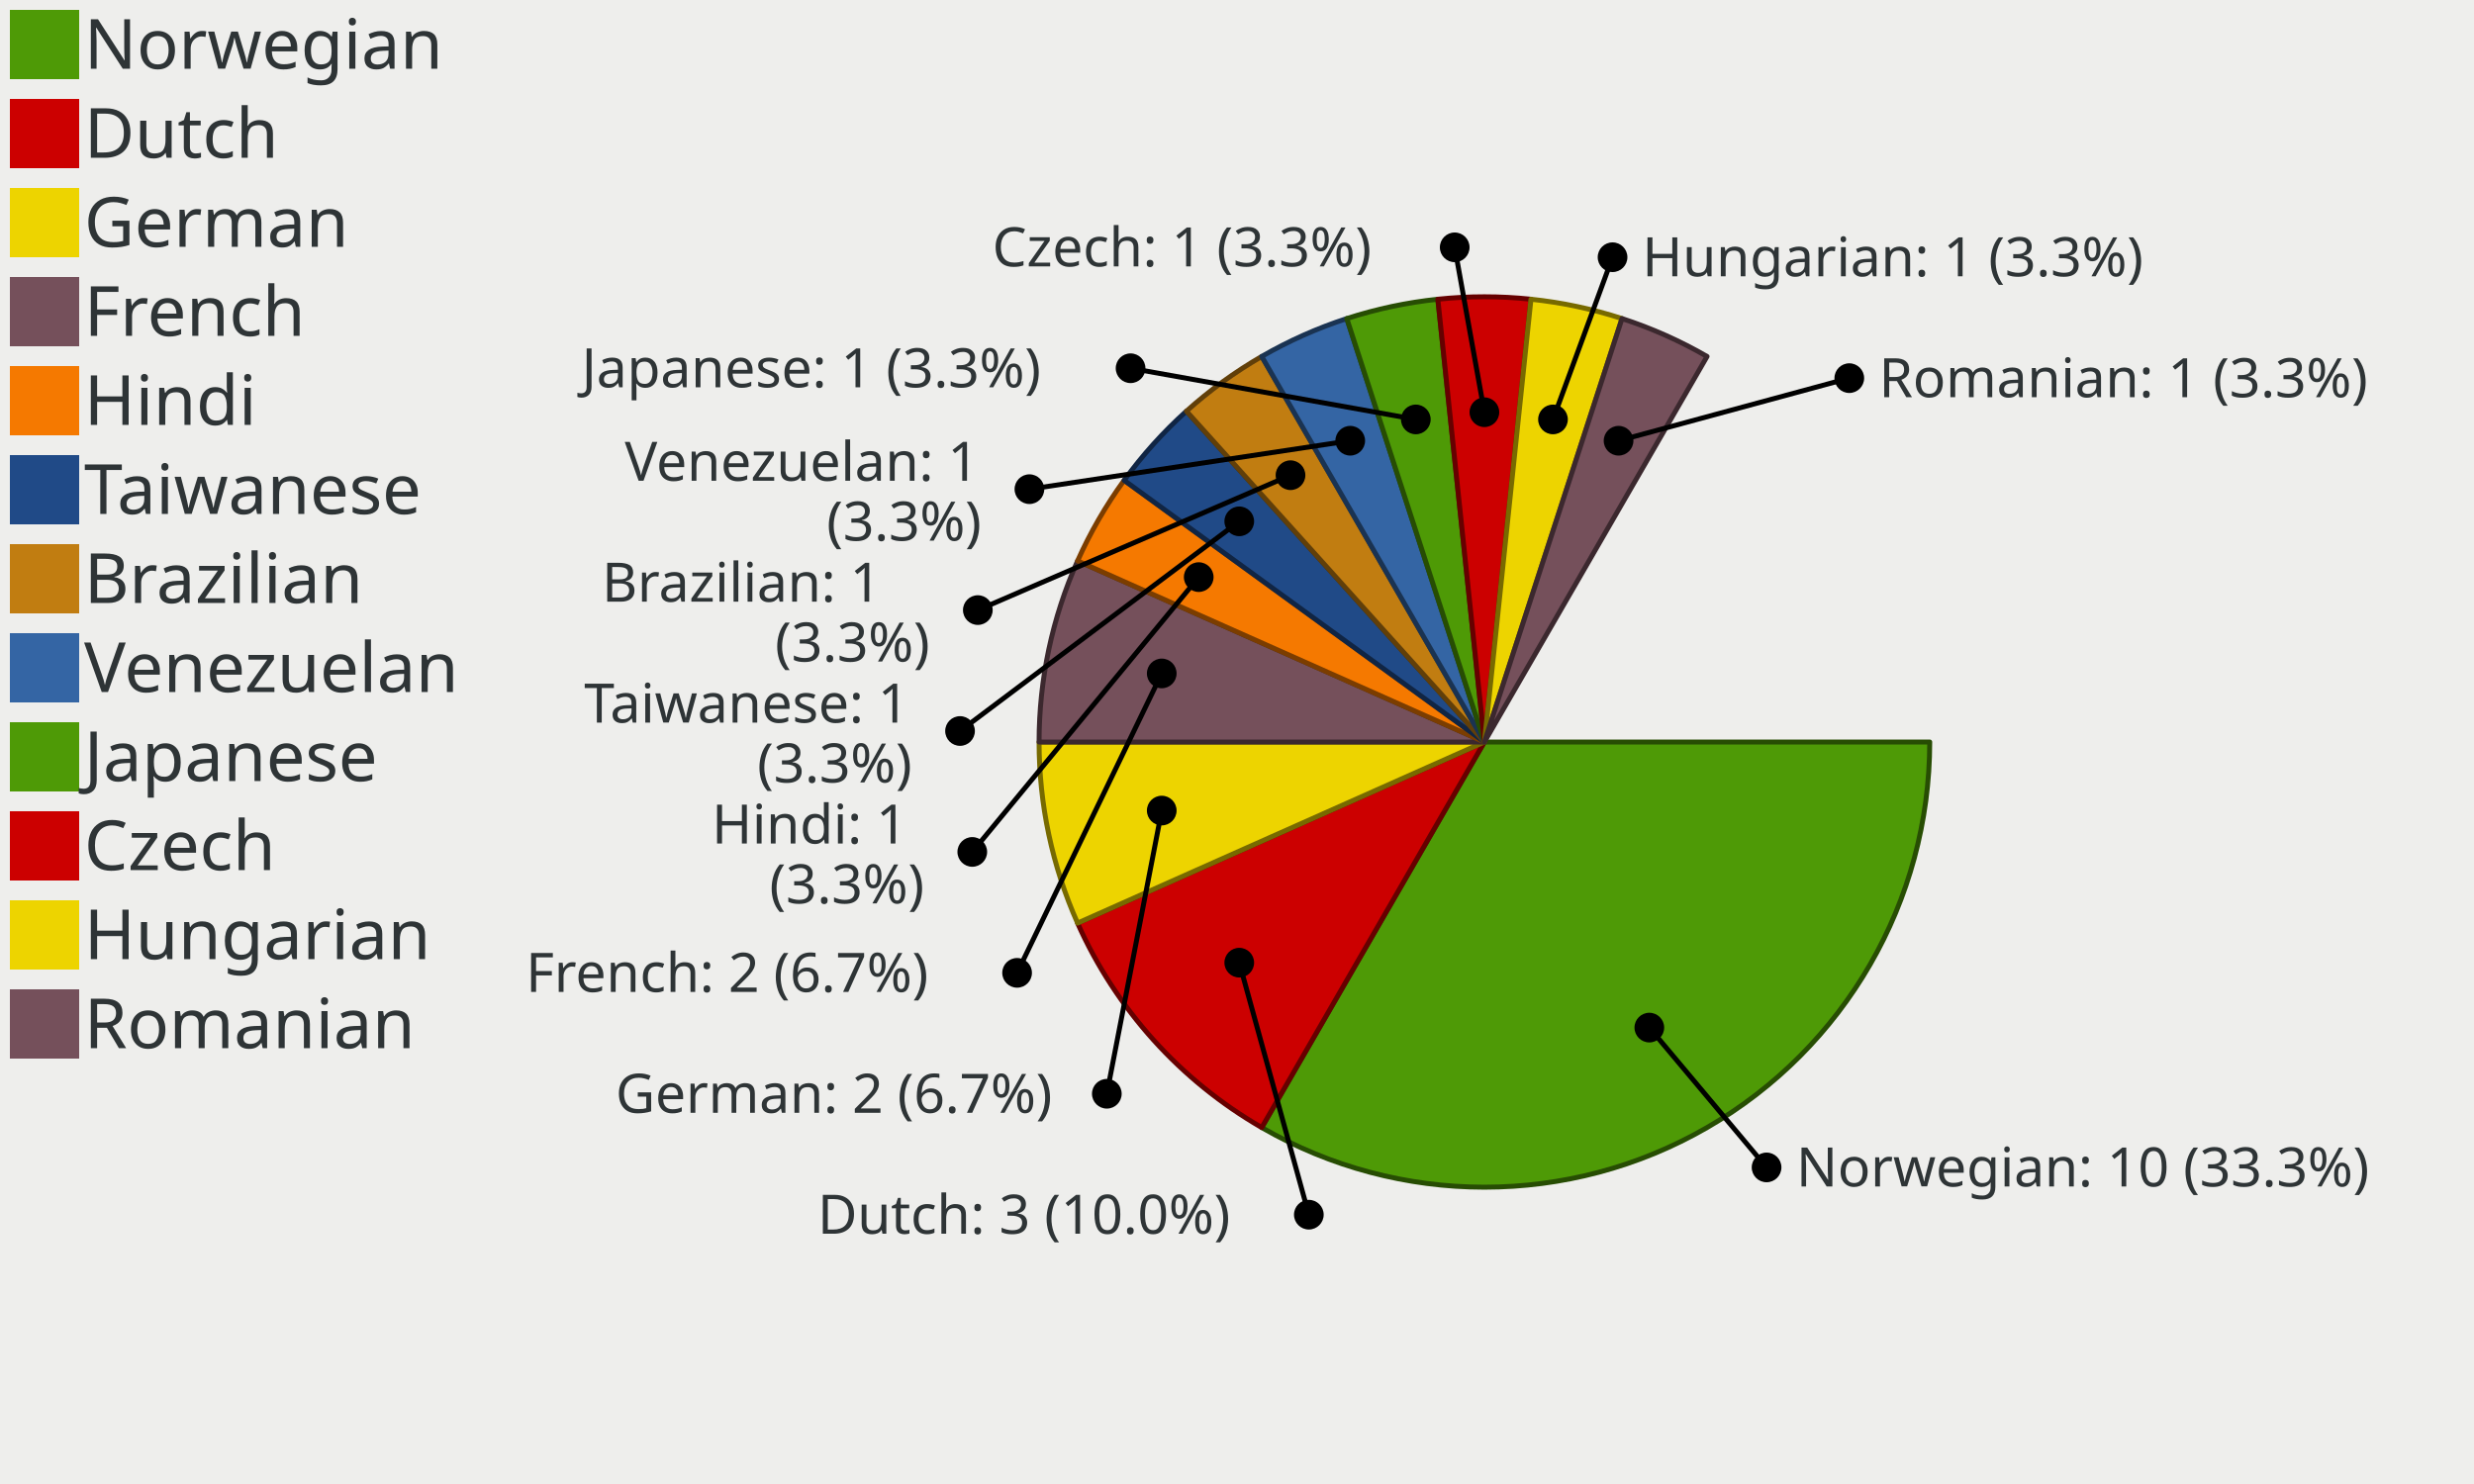
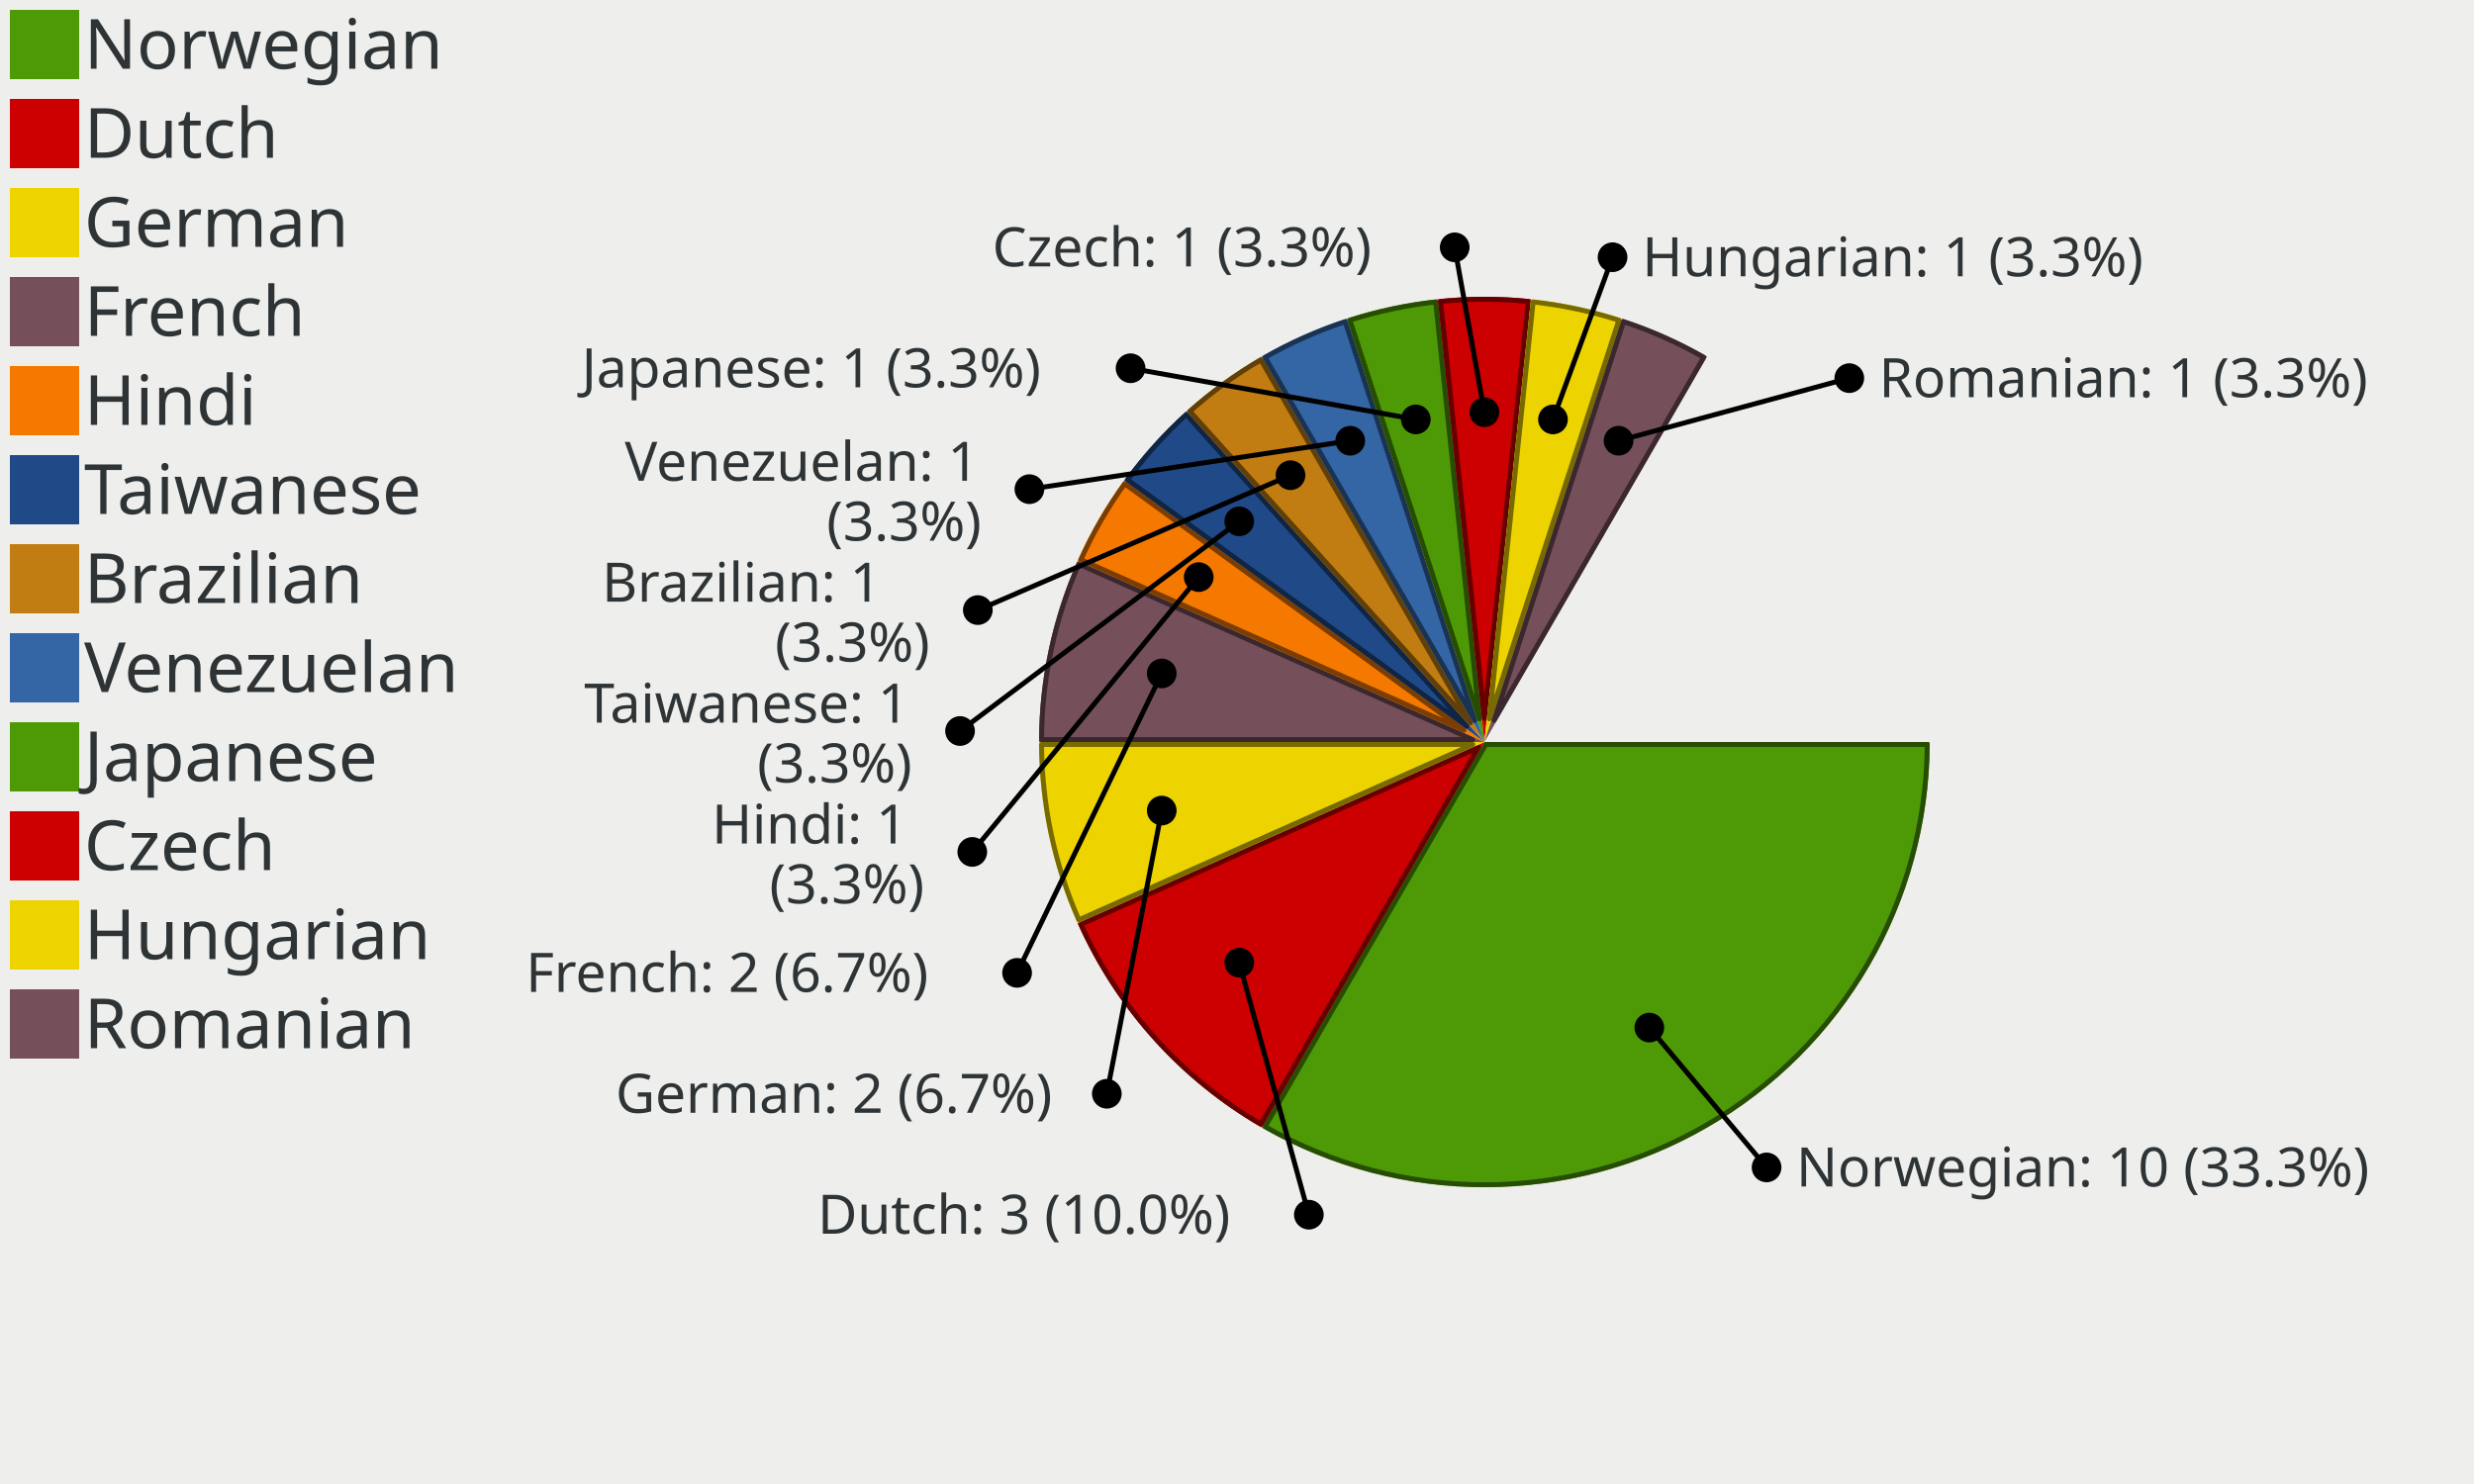
<svg xmlns="http://www.w3.org/2000/svg" width="500" height="300" version="1.0" id="ezcGraph">
  <defs />
  <g id="ezcGraphChart" color-rendering="optimizeQuality" shape-rendering="geometricPrecision" text-rendering="optimizeLegibility">
    <path d=" M 0,300 L 0,0 L 500,0 L 500,300 L 0,300 z " style="fill: #eeeeec; fill-opacity: 1.00; stroke: none;" id="ezcGraphPolygon_1" />
    <path d=" M 0,300 L 0,0 L 100,0 L 100,300 L 0,300 z " style="fill: #000000; fill-opacity: 0.00; stroke: none;" id="ezcGraphPolygon_2" />
    <path d=" M 2,16 L 2,2 L 16,2 L 16,16 L 2,16 z " style="fill: #4e9a06; fill-opacity: 1.00; stroke: none;" id="ezcGraphPolygon_3" />
    <path d=" M 2,34 L 2,20 L 16,20 L 16,34 L 2,34 z " style="fill: #cc0000; fill-opacity: 1.00; stroke: none;" id="ezcGraphPolygon_5" />
    <path d=" M 2,52 L 2,38 L 16,38 L 16,52 L 2,52 z " style="fill: #edd400; fill-opacity: 1.00; stroke: none;" id="ezcGraphPolygon_7" />
    <path d=" M 2,70 L 2,56 L 16,56 L 16,70 L 2,70 z " style="fill: #75505b; fill-opacity: 1.00; stroke: none;" id="ezcGraphPolygon_9" />
    <path d=" M 2,88 L 2,74 L 16,74 L 16,88 L 2,88 z " style="fill: #f57900; fill-opacity: 1.00; stroke: none;" id="ezcGraphPolygon_11" />
    <path d=" M 2,106 L 2,92 L 16,92 L 16,106 L 2,106 z " style="fill: #204a87; fill-opacity: 1.00; stroke: none;" id="ezcGraphPolygon_13" />
    <path d=" M 2,124 L 2,110 L 16,110 L 16,124 L 2,124 z " style="fill: #c17d11; fill-opacity: 1.00; stroke: none;" id="ezcGraphPolygon_15" />
    <path d=" M 2,142 L 2,128 L 16,128 L 16,142 L 2,142 z " style="fill: #3465a4; fill-opacity: 1.00; stroke: none;" id="ezcGraphPolygon_17" />
    <path d=" M 2,160 L 2,146 L 16,146 L 16,160 L 2,160 z " style="fill: #4e9a06; fill-opacity: 1.00; stroke: none;" id="ezcGraphPolygon_19" />
    <path d=" M 2,178 L 2,164 L 16,164 L 16,178 L 2,178 z " style="fill: #cc0000; fill-opacity: 1.00; stroke: none;" id="ezcGraphPolygon_21" />
    <path d=" M 2,196 L 2,182 L 16,182 L 16,196 L 2,196 z " style="fill: #edd400; fill-opacity: 1.00; stroke: none;" id="ezcGraphPolygon_23" />
    <path d=" M 2,214 L 2,200 L 16,200 L 16,214 L 2,214 z " style="fill: #75505b; fill-opacity: 1.00; stroke: none;" id="ezcGraphPolygon_25" />
    <path d="M 300.00,150.00 L 390.00,150.00 A 90.00,90.00 0 0,1 255.00,227.94 z" style="fill: #4e9a06; fill-opacity: 1.00; stroke: none;" id="ezcGraphCircleSector_27" />
-     <path d="M 300.00,150.00 L 390.00,150.00 A 90.00,90.00 0 0,1 255.00,227.94 z" style="fill: none; stroke: #274d03; stroke-width: 1; stroke-opacity: 1.00; stroke-linecap: round; stroke-linejoin: round;" id="ezcGraphCircleSector_28" />
+     <path d="M 300.29,150.50 L 389.50,150.50 A 89.50,89.50 0 0,1 255.68,227.76 z" style="fill: none; stroke: #274d03; stroke-width: 1; stroke-opacity: 1.00; stroke-linecap: round; stroke-linejoin: round;" id="ezcGraphCircleSector_28" />
    <path d="M 300.00,150.00 L 255.00,227.94 A 90.00,90.00 0 0,1 217.78,186.61 z" style="fill: #cc0000; fill-opacity: 1.00; stroke: none;" id="ezcGraphCircleSector_29" />
-     <path d="M 300.00,150.00 L 255.00,227.94 A 90.00,90.00 0 0,1 217.78,186.61 z" style="fill: none; stroke: #660000; stroke-width: 1; stroke-opacity: 1.00; stroke-linecap: round; stroke-linejoin: round;" id="ezcGraphCircleSector_30" />
+     <path d="M 298.80,151.08 L 254.82,227.26 A 89.50,89.50 0 0,1 218.44,186.86 z" style="fill: none; stroke: #660000; stroke-width: 1; stroke-opacity: 1.00; stroke-linecap: round; stroke-linejoin: round;" id="ezcGraphCircleSector_30" />
    <path d="M 300.00,150.00 L 217.78,186.61 A 90.00,90.00 0 0,1 210.00,150.00 z" style="fill: #edd400; fill-opacity: 1.00; stroke: none;" id="ezcGraphCircleSector_31" />
-     <path d="M 300.00,150.00 L 217.78,186.61 A 90.00,90.00 0 0,1 210.00,150.00 z" style="fill: none; stroke: #776a00; stroke-width: 1; stroke-opacity: 1.00; stroke-linecap: round; stroke-linejoin: round;" id="ezcGraphCircleSector_32" />
+     <path d="M 297.65,150.50 L 218.03,185.95 A 89.50,89.50 0 0,1 210.50,150.50 z" style="fill: none; stroke: #776a00; stroke-width: 1; stroke-opacity: 1.00; stroke-linecap: round; stroke-linejoin: round;" id="ezcGraphCircleSector_32" />
    <path d="M 300.00,150.00 L 210.00,150.00 A 90.00,90.00 0 0,1 217.78,113.39 z" style="fill: #75505b; fill-opacity: 1.00; stroke: none;" id="ezcGraphCircleSector_33" />
-     <path d="M 300.00,150.00 L 210.00,150.00 A 90.00,90.00 0 0,1 217.78,113.39 z" style="fill: none; stroke: #3b282e; stroke-width: 1; stroke-opacity: 1.00; stroke-linecap: round; stroke-linejoin: round;" id="ezcGraphCircleSector_34" />
+     <path d="M 297.65,149.50 L 210.50,149.50 A 89.50,89.50 0 0,1 218.03,114.05 z" style="fill: none; stroke: #3b282e; stroke-width: 1; stroke-opacity: 1.00; stroke-linecap: round; stroke-linejoin: round;" id="ezcGraphCircleSector_34" />
    <path d="M 300.00,150.00 L 217.78,113.39 A 90.00,90.00 0 0,1 227.19,97.10 z" style="fill: #f57900; fill-opacity: 1.00; stroke: none;" id="ezcGraphCircleSector_35" />
-     <path d="M 300.00,150.00 L 217.78,113.39 A 90.00,90.00 0 0,1 227.19,97.10 z" style="fill: none; stroke: #7b3d00; stroke-width: 1; stroke-opacity: 1.00; stroke-linecap: round; stroke-linejoin: round;" id="ezcGraphCircleSector_36" />
+     <path d="M 295.86,147.61 L 218.44,113.14 A 89.50,89.50 0 0,1 227.30,97.80 z" style="fill: none; stroke: #7b3d00; stroke-width: 1; stroke-opacity: 1.00; stroke-linecap: round; stroke-linejoin: round;" id="ezcGraphCircleSector_36" />
    <path d="M 300.00,150.00 L 227.19,97.10 A 90.00,90.00 0 0,1 239.78,83.12 z" style="fill: #204a87; fill-opacity: 1.00; stroke: none;" id="ezcGraphCircleSector_37" />
-     <path d="M 300.00,150.00 L 227.19,97.10 A 90.00,90.00 0 0,1 239.78,83.12 z" style="fill: none; stroke: #102544; stroke-width: 1; stroke-opacity: 1.00; stroke-linecap: round; stroke-linejoin: round;" id="ezcGraphCircleSector_38" />
+     <path d="M 296.45,146.80 L 227.89,96.99 A 89.50,89.50 0 0,1 239.74,83.82 z" style="fill: none; stroke: #102544; stroke-width: 1; stroke-opacity: 1.00; stroke-linecap: round; stroke-linejoin: round;" id="ezcGraphCircleSector_38" />
    <path d="M 300.00,150.00 L 239.78,83.12 A 90.00,90.00 0 0,1 255.00,72.06 z" style="fill: #c17d11; fill-opacity: 1.00; stroke: none;" id="ezcGraphCircleSector_39" />
-     <path d="M 300.00,150.00 L 239.78,83.12 A 90.00,90.00 0 0,1 255.00,72.06 z" style="fill: none; stroke: #613f09; stroke-width: 1; stroke-opacity: 1.00; stroke-linecap: round; stroke-linejoin: round;" id="ezcGraphCircleSector_40" />
+     <path d="M 297.19,146.13 L 240.48,83.15 A 89.50,89.50 0 0,1 254.82,72.74 z" style="fill: none; stroke: #613f09; stroke-width: 1; stroke-opacity: 1.00; stroke-linecap: round; stroke-linejoin: round;" id="ezcGraphCircleSector_40" />
    <path d="M 300.00,150.00 L 255.00,72.06 A 90.00,90.00 0 0,1 272.19,64.40 z" style="fill: #3465a4; fill-opacity: 1.00; stroke: none;" id="ezcGraphCircleSector_41" />
-     <path d="M 300.00,150.00 L 255.00,72.06 A 90.00,90.00 0 0,1 272.19,64.40 z" style="fill: none; stroke: #1a3352; stroke-width: 1; stroke-opacity: 1.00; stroke-linecap: round; stroke-linejoin: round;" id="ezcGraphCircleSector_42" />
+     <path d="M 298.05,145.63 L 255.68,72.24 A 89.50,89.50 0 0,1 271.87,65.03 z" style="fill: none; stroke: #1a3352; stroke-width: 1; stroke-opacity: 1.00; stroke-linecap: round; stroke-linejoin: round;" id="ezcGraphCircleSector_42" />
    <path d="M 300.00,150.00 L 272.19,64.40 A 90.00,90.00 0 0,1 290.59,60.49 z" style="fill: #4e9a06; fill-opacity: 1.00; stroke: none;" id="ezcGraphCircleSector_43" />
-     <path d="M 300.00,150.00 L 272.19,64.40 A 90.00,90.00 0 0,1 290.59,60.49 z" style="fill: none; stroke: #274d03; stroke-width: 1; stroke-opacity: 1.00; stroke-linecap: round; stroke-linejoin: round;" id="ezcGraphCircleSector_44" />
+     <path d="M 299.01,145.32 L 272.82,64.73 A 89.50,89.50 0 0,1 290.15,61.04 z" style="fill: none; stroke: #274d03; stroke-width: 1; stroke-opacity: 1.00; stroke-linecap: round; stroke-linejoin: round;" id="ezcGraphCircleSector_44" />
    <path d="M 300.00,150.00 L 290.59,60.49 A 90.00,90.00 0 0,1 309.41,60.49 z" style="fill: #cc0000; fill-opacity: 1.00; stroke: none;" id="ezcGraphCircleSector_45" />
-     <path d="M 300.00,150.00 L 290.59,60.49 A 90.00,90.00 0 0,1 309.41,60.49 z" style="fill: none; stroke: #660000; stroke-width: 1; stroke-opacity: 1.00; stroke-linecap: round; stroke-linejoin: round;" id="ezcGraphCircleSector_46" />
+     <path d="M 300.00,145.22 L 291.14,60.94 A 89.50,89.50 0 0,1 308.86,60.94 z" style="fill: none; stroke: #660000; stroke-width: 1; stroke-opacity: 1.00; stroke-linecap: round; stroke-linejoin: round;" id="ezcGraphCircleSector_46" />
    <path d="M 300.00,150.00 L 309.41,60.49 A 90.00,90.00 0 0,1 327.81,64.40 z" style="fill: #edd400; fill-opacity: 1.00; stroke: none;" id="ezcGraphCircleSector_47" />
-     <path d="M 300.00,150.00 L 309.41,60.49 A 90.00,90.00 0 0,1 327.81,64.40 z" style="fill: none; stroke: #776a00; stroke-width: 1; stroke-opacity: 1.00; stroke-linecap: round; stroke-linejoin: round;" id="ezcGraphCircleSector_48" />
+     <path d="M 300.99,145.32 L 309.85,61.04 A 89.50,89.50 0 0,1 327.18,64.73 z" style="fill: none; stroke: #776a00; stroke-width: 1; stroke-opacity: 1.00; stroke-linecap: round; stroke-linejoin: round;" id="ezcGraphCircleSector_48" />
    <path d="M 300.00,150.00 L 327.81,64.40 A 90.00,90.00 0 0,1 345.00,72.06 z" style="fill: #75505b; fill-opacity: 1.00; stroke: none;" id="ezcGraphCircleSector_49" />
-     <path d="M 300.00,150.00 L 327.81,64.40 A 90.00,90.00 0 0,1 345.00,72.06 z" style="fill: none; stroke: #3b282e; stroke-width: 1; stroke-opacity: 1.00; stroke-linecap: round; stroke-linejoin: round;" id="ezcGraphCircleSector_50" />
+     <path d="M 301.95,145.63 L 328.13,65.03 A 89.50,89.50 0 0,1 344.32,72.24 z" style="fill: none; stroke: #3b282e; stroke-width: 1; stroke-opacity: 1.00; stroke-linecap: round; stroke-linejoin: round;" id="ezcGraphCircleSector_50" />
    <path d=" M 300,83.333 L 294,50" style="fill: none; stroke: #000000; stroke-width: 1; stroke-opacity: 1.00; stroke-linecap: round; stroke-linejoin: round;" id="ezcGraphLine_51" />
    <ellipse cx="300" cy="83.333" rx="3" ry="3" style="fill: #000000; fill-opacity: 1.00; stroke: none;" id="ezcGraphCircle_52" />
    <ellipse cx="294" cy="50" rx="3" ry="3" style="fill: #000000; fill-opacity: 1.00; stroke: none;" id="ezcGraphCircle_53" />
    <path d=" M 286.139,84.79 L 228.492,74.444" style="fill: none; stroke: #000000; stroke-width: 1; stroke-opacity: 1.00; stroke-linecap: round; stroke-linejoin: round;" id="ezcGraphLine_55" />
    <ellipse cx="286.139" cy="84.79" rx="3" ry="3" style="fill: #000000; fill-opacity: 1.00; stroke: none;" id="ezcGraphCircle_56" />
    <ellipse cx="228.492" cy="74.444" rx="3" ry="3" style="fill: #000000; fill-opacity: 1.00; stroke: none;" id="ezcGraphCircle_57" />
    <path d=" M 272.884,89.097 L 208.048,98.889" style="fill: none; stroke: #000000; stroke-width: 1; stroke-opacity: 1.00; stroke-linecap: round; stroke-linejoin: round;" id="ezcGraphLine_59" />
    <ellipse cx="272.884" cy="89.097" rx="3" ry="3" style="fill: #000000; fill-opacity: 1.00; stroke: none;" id="ezcGraphCircle_60" />
    <ellipse cx="208.048" cy="98.889" rx="3" ry="3" style="fill: #000000; fill-opacity: 1.00; stroke: none;" id="ezcGraphCircle_61" />
    <path d=" M 260.814,96.066 L 197.621,123.333" style="fill: none; stroke: #000000; stroke-width: 1; stroke-opacity: 1.00; stroke-linecap: round; stroke-linejoin: round;" id="ezcGraphLine_63" />
    <ellipse cx="260.814" cy="96.066" rx="3" ry="3" style="fill: #000000; fill-opacity: 1.00; stroke: none;" id="ezcGraphCircle_64" />
    <ellipse cx="197.621" cy="123.333" rx="3" ry="3" style="fill: #000000; fill-opacity: 1.00; stroke: none;" id="ezcGraphCircle_65" />
    <path d=" M 250.457,105.391 L 194.025,147.778" style="fill: none; stroke: #000000; stroke-width: 1; stroke-opacity: 1.00; stroke-linecap: round; stroke-linejoin: round;" id="ezcGraphLine_67" />
    <ellipse cx="250.457" cy="105.391" rx="3" ry="3" style="fill: #000000; fill-opacity: 1.00; stroke: none;" id="ezcGraphCircle_68" />
    <ellipse cx="194.025" cy="147.778" rx="3" ry="3" style="fill: #000000; fill-opacity: 1.00; stroke: none;" id="ezcGraphCircle_69" />
    <path d=" M 242.265,116.667 L 196.5,172.222" style="fill: none; stroke: #000000; stroke-width: 1; stroke-opacity: 1.00; stroke-linecap: round; stroke-linejoin: round;" id="ezcGraphLine_71" />
    <ellipse cx="242.265" cy="116.667" rx="3" ry="3" style="fill: #000000; fill-opacity: 1.00; stroke: none;" id="ezcGraphCircle_72" />
    <ellipse cx="196.5" cy="172.222" rx="3" ry="3" style="fill: #000000; fill-opacity: 1.00; stroke: none;" id="ezcGraphCircle_73" />
    <path d=" M 234.79,136.139 L 205.557,196.667" style="fill: none; stroke: #000000; stroke-width: 1; stroke-opacity: 1.00; stroke-linecap: round; stroke-linejoin: round;" id="ezcGraphLine_75" />
    <ellipse cx="234.79" cy="136.139" rx="3" ry="3" style="fill: #000000; fill-opacity: 1.00; stroke: none;" id="ezcGraphCircle_76" />
    <ellipse cx="205.557" cy="196.667" rx="3" ry="3" style="fill: #000000; fill-opacity: 1.00; stroke: none;" id="ezcGraphCircle_77" />
    <path d=" M 234.79,163.861 L 223.692,221.111" style="fill: none; stroke: #000000; stroke-width: 1; stroke-opacity: 1.00; stroke-linecap: round; stroke-linejoin: round;" id="ezcGraphLine_79" />
    <ellipse cx="234.79" cy="163.861" rx="3" ry="3" style="fill: #000000; fill-opacity: 1.00; stroke: none;" id="ezcGraphCircle_80" />
    <ellipse cx="223.692" cy="221.111" rx="3" ry="3" style="fill: #000000; fill-opacity: 1.00; stroke: none;" id="ezcGraphCircle_81" />
    <path d=" M 250.457,194.609 L 264.519,245.556" style="fill: none; stroke: #000000; stroke-width: 1; stroke-opacity: 1.00; stroke-linecap: round; stroke-linejoin: round;" id="ezcGraphLine_83" />
    <ellipse cx="250.457" cy="194.609" rx="3" ry="3" style="fill: #000000; fill-opacity: 1.00; stroke: none;" id="ezcGraphCircle_84" />
    <ellipse cx="264.519" cy="245.556" rx="3" ry="3" style="fill: #000000; fill-opacity: 1.00; stroke: none;" id="ezcGraphCircle_85" />
    <path d=" M 313.861,84.79 L 325.9,52" style="fill: none; stroke: #000000; stroke-width: 1; stroke-opacity: 1.00; stroke-linecap: round; stroke-linejoin: round;" id="ezcGraphLine_87" />
    <ellipse cx="313.861" cy="84.79" rx="3" ry="3" style="fill: #000000; fill-opacity: 1.00; stroke: none;" id="ezcGraphCircle_88" />
    <ellipse cx="325.9" cy="52" rx="3" ry="3" style="fill: #000000; fill-opacity: 1.00; stroke: none;" id="ezcGraphCircle_89" />
    <path d=" M 327.116,89.097 L 373.746,76.444" style="fill: none; stroke: #000000; stroke-width: 1; stroke-opacity: 1.00; stroke-linecap: round; stroke-linejoin: round;" id="ezcGraphLine_91" />
    <ellipse cx="327.116" cy="89.097" rx="3" ry="3" style="fill: #000000; fill-opacity: 1.00; stroke: none;" id="ezcGraphCircle_92" />
    <ellipse cx="373.746" cy="76.444" rx="3" ry="3" style="fill: #000000; fill-opacity: 1.00; stroke: none;" id="ezcGraphCircle_93" />
    <path d=" M 333.333,207.735 L 357.029,236" style="fill: none; stroke: #000000; stroke-width: 1; stroke-opacity: 1.00; stroke-linecap: round; stroke-linejoin: round;" id="ezcGraphLine_95" />
    <ellipse cx="333.333" cy="207.735" rx="3" ry="3" style="fill: #000000; fill-opacity: 1.00; stroke: none;" id="ezcGraphCircle_96" />
    <ellipse cx="357.029" cy="236" rx="3" ry="3" style="fill: #000000; fill-opacity: 1.00; stroke: none;" id="ezcGraphCircle_97" />
    <g id="ezcGraphTextBox_4">
      <path d=" M 16.5,17 L 16.5,1.5 L 84.78,1.5 L 84.78,17 L 16.5,17 z " style="fill: #ffffff; fill-opacity: 0.00; stroke: none;" id="ezcGraphPolygon_99" />
      <text id="ezcGraphTextBox_4_text" x="17" text-length="66.78px" y="13.9" style="font-size: 14px; font-family: sans-serif; fill: #2e3436; fill-opacity: 1.00; stroke: none;">Norwegian</text>
    </g>
    <g id="ezcGraphTextBox_6">
      <path d=" M 16.5,35 L 16.5,19.5 L 55.1,19.5 L 55.1,35 L 16.5,35 z " style="fill: #ffffff; fill-opacity: 0.00; stroke: none;" id="ezcGraphPolygon_100" />
      <text id="ezcGraphTextBox_6_text" x="17" text-length="37.1px" y="31.9" style="font-size: 14px; font-family: sans-serif; fill: #2e3436; fill-opacity: 1.00; stroke: none;">Dutch</text>
    </g>
    <g id="ezcGraphTextBox_8">
      <path d=" M 16.5,53 L 16.5,37.5 L 62.52,37.5 L 62.52,53 L 16.5,53 z " style="fill: #ffffff; fill-opacity: 0.00; stroke: none;" id="ezcGraphPolygon_101" />
      <text id="ezcGraphTextBox_8_text" x="17" text-length="44.52px" y="49.9" style="font-size: 14px; font-family: sans-serif; fill: #2e3436; fill-opacity: 1.00; stroke: none;">German</text>
    </g>
    <g id="ezcGraphTextBox_10">
      <path d=" M 16.5,71 L 16.5,55.5 L 62.52,55.5 L 62.52,71 L 16.5,71 z " style="fill: #ffffff; fill-opacity: 0.00; stroke: none;" id="ezcGraphPolygon_102" />
      <text id="ezcGraphTextBox_10_text" x="17" text-length="44.52px" y="67.9" style="font-size: 14px; font-family: sans-serif; fill: #2e3436; fill-opacity: 1.00; stroke: none;">French</text>
    </g>
    <g id="ezcGraphTextBox_12">
      <path d=" M 16.5,89 L 16.5,73.5 L 55.1,73.5 L 55.1,89 L 16.5,89 z " style="fill: #ffffff; fill-opacity: 0.00; stroke: none;" id="ezcGraphPolygon_103" />
      <text id="ezcGraphTextBox_12_text" x="17" text-length="37.1px" y="85.9" style="font-size: 14px; font-family: sans-serif; fill: #2e3436; fill-opacity: 1.00; stroke: none;">Hindi</text>
    </g>
    <g id="ezcGraphTextBox_14">
      <path d=" M 16.5,107 L 16.5,91.5 L 84.78,91.5 L 84.78,107 L 16.5,107 z " style="fill: #ffffff; fill-opacity: 0.00; stroke: none;" id="ezcGraphPolygon_104" />
      <text id="ezcGraphTextBox_14_text" x="17" text-length="66.78px" y="103.9" style="font-size: 14px; font-family: sans-serif; fill: #2e3436; fill-opacity: 1.00; stroke: none;">Taiwanese</text>
    </g>
    <g id="ezcGraphTextBox_16">
      <path d=" M 16.5,125 L 16.5,109.5 L 84.78,109.5 L 84.78,125 L 16.5,125 z " style="fill: #ffffff; fill-opacity: 0.00; stroke: none;" id="ezcGraphPolygon_105" />
      <text id="ezcGraphTextBox_16_text" x="17" text-length="66.78px" y="121.9" style="font-size: 14px; font-family: sans-serif; fill: #2e3436; fill-opacity: 1.00; stroke: none;">Brazilian</text>
    </g>
    <g id="ezcGraphTextBox_18">
      <path d=" M 16.5,143 L 16.5,127.5 L 92.2,127.5 L 92.2,143 L 16.5,143 z " style="fill: #ffffff; fill-opacity: 0.00; stroke: none;" id="ezcGraphPolygon_106" />
      <text id="ezcGraphTextBox_18_text" x="17" text-length="74.2px" y="139.9" style="font-size: 14px; font-family: sans-serif; fill: #2e3436; fill-opacity: 1.00; stroke: none;">Venezuelan</text>
    </g>
    <g id="ezcGraphTextBox_20">
      <path d=" M 16.5,161 L 16.5,145.5 L 77.36,145.5 L 77.36,161 L 16.5,161 z " style="fill: #ffffff; fill-opacity: 0.00; stroke: none;" id="ezcGraphPolygon_107" />
      <text id="ezcGraphTextBox_20_text" x="17" text-length="59.36px" y="157.9" style="font-size: 14px; font-family: sans-serif; fill: #2e3436; fill-opacity: 1.00; stroke: none;">Japanese</text>
    </g>
    <g id="ezcGraphTextBox_22">
      <path d=" M 16.5,179 L 16.5,163.5 L 55.1,163.5 L 55.1,179 L 16.5,179 z " style="fill: #ffffff; fill-opacity: 0.00; stroke: none;" id="ezcGraphPolygon_108" />
      <text id="ezcGraphTextBox_22_text" x="17" text-length="37.1px" y="175.9" style="font-size: 14px; font-family: sans-serif; fill: #2e3436; fill-opacity: 1.00; stroke: none;">Czech</text>
    </g>
    <g id="ezcGraphTextBox_24">
      <path d=" M 16.5,197 L 16.5,181.5 L 84.78,181.5 L 84.78,197 L 16.5,197 z " style="fill: #ffffff; fill-opacity: 0.00; stroke: none;" id="ezcGraphPolygon_109" />
      <text id="ezcGraphTextBox_24_text" x="17" text-length="66.78px" y="193.9" style="font-size: 14px; font-family: sans-serif; fill: #2e3436; fill-opacity: 1.00; stroke: none;">Hungarian</text>
    </g>
    <g id="ezcGraphTextBox_26">
      <path d=" M 16.5,215 L 16.5,199.5 L 77.36,199.5 L 77.36,215 L 16.5,215 z " style="fill: #ffffff; fill-opacity: 0.00; stroke: none;" id="ezcGraphPolygon_110" />
      <text id="ezcGraphTextBox_26_text" x="17" text-length="59.36px" y="211.9" style="font-size: 14px; font-family: sans-serif; fill: #2e3436; fill-opacity: 1.00; stroke: none;">Romanian</text>
    </g>
    <g id="ezcGraphTextBox_54">
      <path d=" M 200.05,56.5 L 200.05,44 L 289,44 L 289,56.5 L 200.05,56.5 z " style="fill: #ffffff; fill-opacity: 0.00; stroke: none;" id="ezcGraphPolygon_111" />
      <text id="ezcGraphTextBox_54_text" x="200.55" text-length="87.45px" y="53.85" style="font-size: 11px; font-family: sans-serif; fill: #2e3436; fill-opacity: 1.00; stroke: none;">Czech: 1 (3.3%)</text>
    </g>
    <g id="ezcGraphTextBox_58">
      <path d=" M 117.052,80.944 L 117.052,68.444 L 223.492,68.444 L 223.492,80.944 L 117.052,80.944 z " style="fill: #ffffff; fill-opacity: 0.00; stroke: none;" id="ezcGraphPolygon_112" />
      <text id="ezcGraphTextBox_58_text" x="117.552" text-length="104.94px" y="78.294" style="font-size: 11px; font-family: sans-serif; fill: #2e3436; fill-opacity: 1.00; stroke: none;">Japanese: 1 (3.3%)</text>
    </g>
    <g id="ezcGraphTextBox_62">
      <path d=" M 125.758,110.939 L 125.758,87.339 L 203.048,87.339 L 203.048,110.939 L 125.758,110.939 z " style="fill: #ffffff; fill-opacity: 0.00; stroke: none;" id="ezcGraphPolygon_113" />
      <text id="ezcGraphTextBox_62_text" x="126.258" text-length="75.79px" y="97.189" style="font-size: 11px; font-family: sans-serif; fill: #2e3436; fill-opacity: 1.00; stroke: none;">Venezuelan: 1</text>
      <text id="ezcGraphTextBox_62_text" x="167.069" text-length="34.98px" y="109.289" style="font-size: 11px; font-family: sans-serif; fill: #2e3436; fill-opacity: 1.00; stroke: none;">(3.3%)</text>
    </g>
    <g id="ezcGraphTextBox_66">
      <path d=" M 121.161,135.383 L 121.161,111.783 L 192.621,111.783 L 192.621,135.383 L 121.161,135.383 z " style="fill: #ffffff; fill-opacity: 0.00; stroke: none;" id="ezcGraphPolygon_114" />
      <text id="ezcGraphTextBox_66_text" x="121.661" text-length="69.96px" y="121.633" style="font-size: 11px; font-family: sans-serif; fill: #2e3436; fill-opacity: 1.00; stroke: none;">Brazilian: 1</text>
      <text id="ezcGraphTextBox_66_text" x="156.641" text-length="34.98px" y="133.733" style="font-size: 11px; font-family: sans-serif; fill: #2e3436; fill-opacity: 1.00; stroke: none;">(3.3%)</text>
    </g>
    <g id="ezcGraphTextBox_70">
      <path d=" M 117.565,159.828 L 117.565,136.228 L 189.025,136.228 L 189.025,159.828 L 117.565,159.828 z " style="fill: #ffffff; fill-opacity: 0.00; stroke: none;" id="ezcGraphPolygon_115" />
      <text id="ezcGraphTextBox_70_text" x="118.065" text-length="69.96px" y="146.078" style="font-size: 11px; font-family: sans-serif; fill: #2e3436; fill-opacity: 1.00; stroke: none;">Taiwanese: 1</text>
      <text id="ezcGraphTextBox_70_text" x="153.045" text-length="34.98px" y="158.178" style="font-size: 11px; font-family: sans-serif; fill: #2e3436; fill-opacity: 1.00; stroke: none;">(3.3%)</text>
    </g>
    <g id="ezcGraphTextBox_74">
      <path d=" M 143.36,184.272 L 143.36,160.672 L 191.5,160.672 L 191.5,184.272 L 143.36,184.272 z " style="fill: #ffffff; fill-opacity: 0.00; stroke: none;" id="ezcGraphPolygon_116" />
      <text id="ezcGraphTextBox_74_text" x="143.86" text-length="46.64px" y="170.522" style="font-size: 11px; font-family: sans-serif; fill: #2e3436; fill-opacity: 1.00; stroke: none;">Hindi: 1</text>
      <text id="ezcGraphTextBox_74_text" x="155.52" text-length="34.98px" y="182.622" style="font-size: 11px; font-family: sans-serif; fill: #2e3436; fill-opacity: 1.00; stroke: none;">(3.3%)</text>
    </g>
    <g id="ezcGraphTextBox_78">
      <path d=" M 105.777,203.167 L 105.777,190.667 L 200.557,190.667 L 200.557,203.167 L 105.777,203.167 z " style="fill: #ffffff; fill-opacity: 0.00; stroke: none;" id="ezcGraphPolygon_117" />
      <text id="ezcGraphTextBox_78_text" x="106.277" text-length="93.28px" y="200.517" style="font-size: 11px; font-family: sans-serif; fill: #2e3436; fill-opacity: 1.00; stroke: none;">French: 2 (6.7%)</text>
    </g>
    <g id="ezcGraphTextBox_82">
      <path d=" M 123.912,227.611 L 123.912,215.111 L 218.692,215.111 L 218.692,227.611 L 123.912,227.611 z " style="fill: #ffffff; fill-opacity: 0.00; stroke: none;" id="ezcGraphPolygon_118" />
      <text id="ezcGraphTextBox_82_text" x="124.412" text-length="93.28px" y="224.961" style="font-size: 11px; font-family: sans-serif; fill: #2e3436; fill-opacity: 1.00; stroke: none;">German: 2 (6.7%)</text>
    </g>
    <g id="ezcGraphTextBox_86">
      <path d=" M 164.739,252.056 L 164.739,239.556 L 259.519,239.556 L 259.519,252.056 L 164.739,252.056 z " style="fill: #ffffff; fill-opacity: 0.00; stroke: none;" id="ezcGraphPolygon_119" />
      <text id="ezcGraphTextBox_86_text" x="165.239" text-length="93.28px" y="249.406" style="font-size: 11px; font-family: sans-serif; fill: #2e3436; fill-opacity: 1.00; stroke: none;">Dutch: 3 (10.0%)</text>
    </g>
    <g id="ezcGraphTextBox_90">
      <path d=" M 331.4,58.5 L 331.4,46 L 443.67,46 L 443.67,58.5 L 331.4,58.5 z " style="fill: #ffffff; fill-opacity: 0.00; stroke: none;" id="ezcGraphPolygon_120" />
      <text id="ezcGraphTextBox_90_text" x="331.9" text-length="110.77px" y="55.85" style="font-size: 11px; font-family: sans-serif; fill: #2e3436; fill-opacity: 1.00; stroke: none;">Hungarian: 1 (3.3%)</text>
    </g>
    <g id="ezcGraphTextBox_94">
      <path d=" M 379.246,82.944 L 379.246,70.444 L 485.686,70.444 L 485.686,82.944 L 379.246,82.944 z " style="fill: #ffffff; fill-opacity: 0.00; stroke: none;" id="ezcGraphPolygon_121" />
      <text id="ezcGraphTextBox_94_text" x="379.746" text-length="104.94px" y="80.294" style="font-size: 11px; font-family: sans-serif; fill: #2e3436; fill-opacity: 1.00; stroke: none;">Romanian: 1 (3.3%)</text>
    </g>
    <g id="ezcGraphTextBox_98">
      <path d=" M 362.529,242.5 L 362.529,230 L 486.459,230 L 486.459,242.5 L 362.529,242.5 z " style="fill: #ffffff; fill-opacity: 0.00; stroke: none;" id="ezcGraphPolygon_122" />
      <text id="ezcGraphTextBox_98_text" x="363.029" text-length="122.43px" y="239.85" style="font-size: 11px; font-family: sans-serif; fill: #2e3436; fill-opacity: 1.00; stroke: none;">Norwegian: 10 (33.3%)</text>
    </g>
  </g>
</svg>
